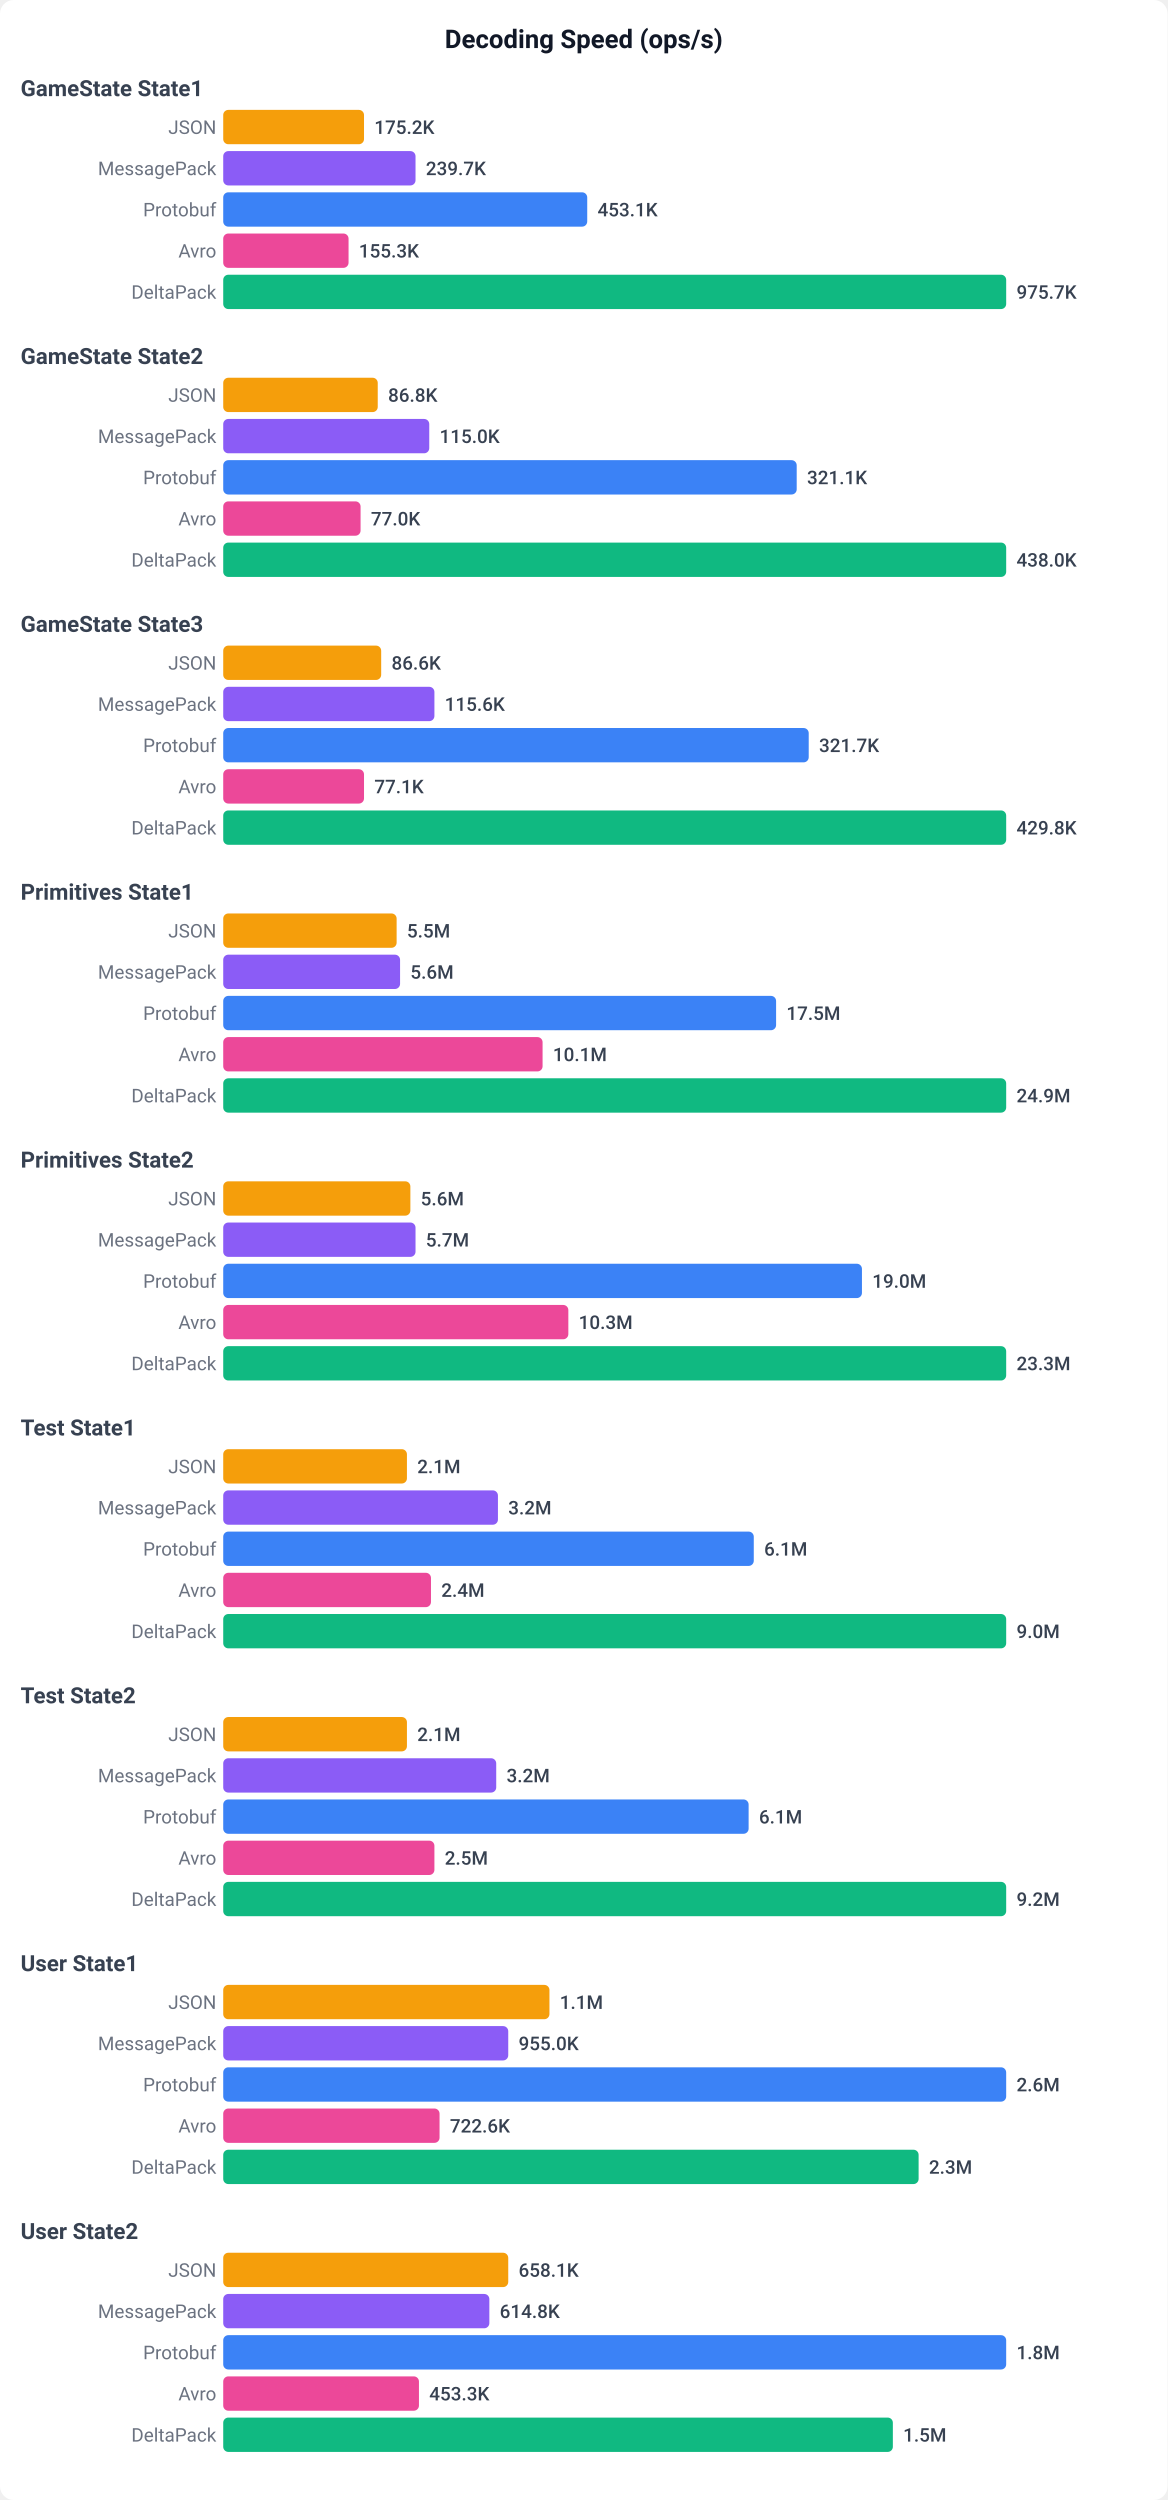
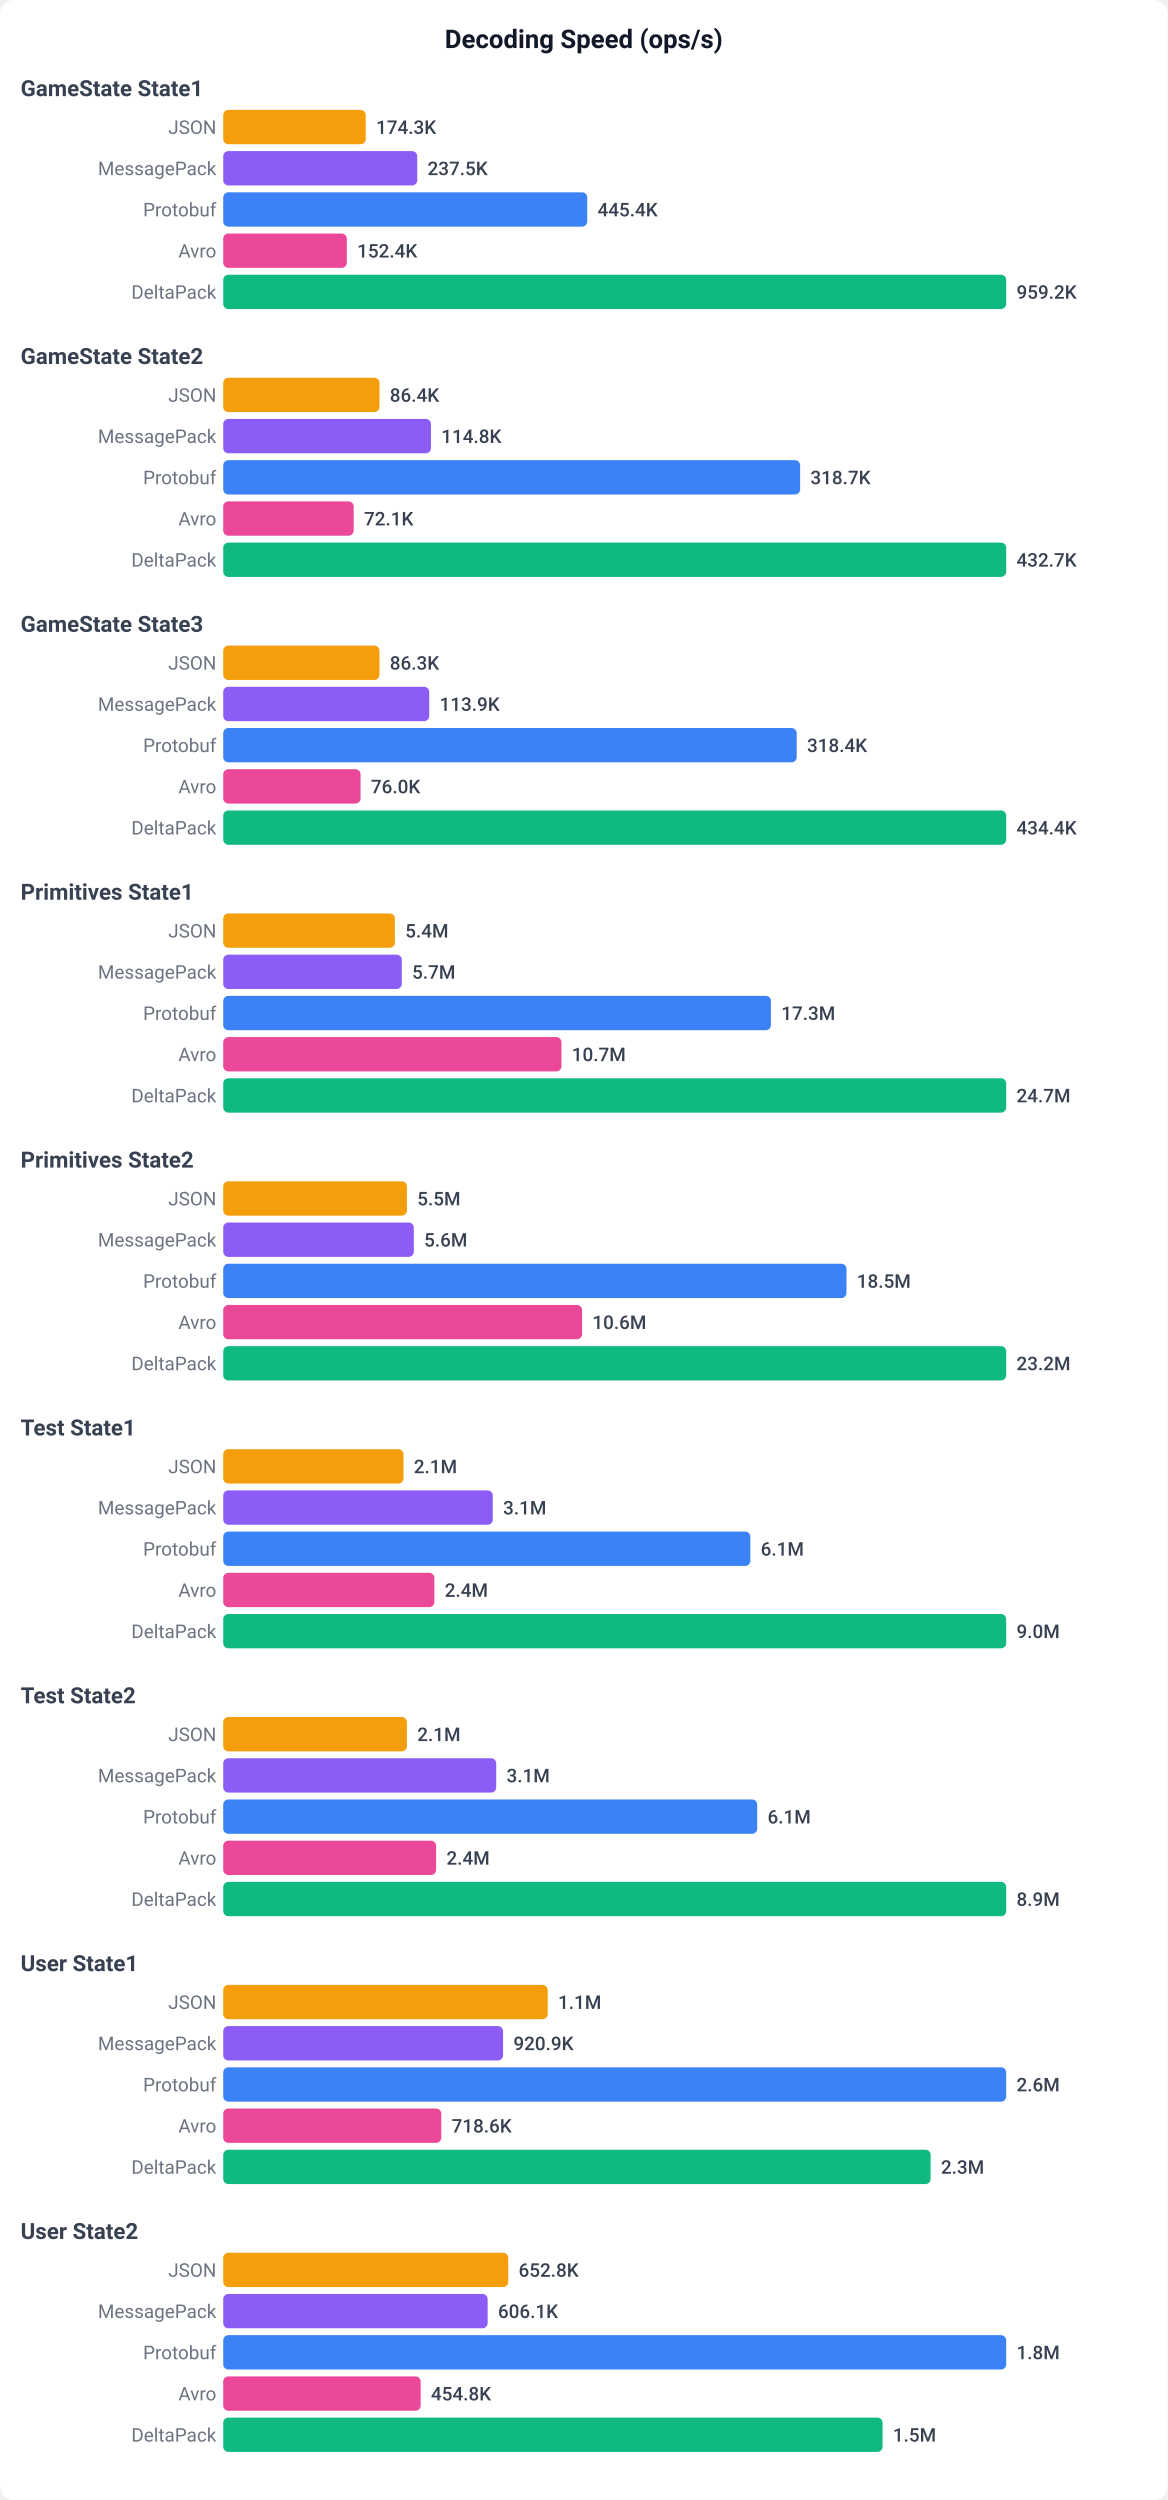
<svg xmlns="http://www.w3.org/2000/svg" width="680" height="1456" viewBox="0 0 680 1456">
  <style>
    text { font-family: -apple-system, BlinkMacSystemFont, "Segoe UI", Roboto, sans-serif; }
  </style>
  <rect width="680" height="1456" fill="white" rx="8" />
  <text x="340" y="28" text-anchor="middle" font-size="15" font-weight="bold" fill="#111827">Decoding Speed (ops/s)</text>
  <text x="12" y="56" font-size="13" font-weight="600" fill="#374151">GameState State1</text>
  <text x="126" y="78" text-anchor="end" font-size="11" fill="#6b7280">JSON</text>
-   <rect x="130" y="64" width="82" height="20" fill="#f59e0b" rx="3" />
-   <text x="218" y="78" font-size="11" fill="#374151" font-weight="500">175.2K</text>
+   <rect x="130" y="64" width="83" height="20" fill="#f59e0b" rx="3" />
+   <text x="219" y="78" font-size="11" fill="#374151" font-weight="500">174.3K</text>
  <text x="126" y="102" text-anchor="end" font-size="11" fill="#6b7280">MessagePack</text>
-   <rect x="130" y="88" width="112" height="20" fill="#8b5cf6" rx="3" />
-   <text x="248" y="102" font-size="11" fill="#374151" font-weight="500">239.7K</text>
+   <rect x="130" y="88" width="113" height="20" fill="#8b5cf6" rx="3" />
+   <text x="249" y="102" font-size="11" fill="#374151" font-weight="500">237.5K</text>
  <text x="126" y="126" text-anchor="end" font-size="11" fill="#6b7280">Protobuf</text>
  <rect x="130" y="112" width="212" height="20" fill="#3b82f6" rx="3" />
-   <text x="348" y="126" font-size="11" fill="#374151" font-weight="500">453.1K</text>
+   <text x="348" y="126" font-size="11" fill="#374151" font-weight="500">445.4K</text>
  <text x="126" y="150" text-anchor="end" font-size="11" fill="#6b7280">Avro</text>
-   <rect x="130" y="136" width="73" height="20" fill="#ec4899" rx="3" />
-   <text x="209" y="150" font-size="11" fill="#374151" font-weight="500">155.3K</text>
+   <rect x="130" y="136" width="72" height="20" fill="#ec4899" rx="3" />
+   <text x="208" y="150" font-size="11" fill="#374151" font-weight="500">152.4K</text>
  <text x="126" y="174" text-anchor="end" font-size="11" fill="#6b7280">DeltaPack</text>
  <rect x="130" y="160" width="456" height="20" fill="#10b981" rx="3" />
-   <text x="592" y="174" font-size="11" fill="#374151" font-weight="500">975.7K</text>
+   <text x="592" y="174" font-size="11" fill="#374151" font-weight="500">959.2K</text>
  <text x="12" y="212" font-size="13" font-weight="600" fill="#374151">GameState State2</text>
  <text x="126" y="234" text-anchor="end" font-size="11" fill="#6b7280">JSON</text>
-   <rect x="130" y="220" width="90" height="20" fill="#f59e0b" rx="3" />
-   <text x="226" y="234" font-size="11" fill="#374151" font-weight="500">86.8K</text>
+   <rect x="130" y="220" width="91" height="20" fill="#f59e0b" rx="3" />
+   <text x="227" y="234" font-size="11" fill="#374151" font-weight="500">86.4K</text>
  <text x="126" y="258" text-anchor="end" font-size="11" fill="#6b7280">MessagePack</text>
-   <rect x="130" y="244" width="120" height="20" fill="#8b5cf6" rx="3" />
-   <text x="256" y="258" font-size="11" fill="#374151" font-weight="500">115.0K</text>
+   <rect x="130" y="244" width="121" height="20" fill="#8b5cf6" rx="3" />
+   <text x="257" y="258" font-size="11" fill="#374151" font-weight="500">114.8K</text>
  <text x="126" y="282" text-anchor="end" font-size="11" fill="#6b7280">Protobuf</text>
-   <rect x="130" y="268" width="334" height="20" fill="#3b82f6" rx="3" />
-   <text x="470" y="282" font-size="11" fill="#374151" font-weight="500">321.1K</text>
+   <rect x="130" y="268" width="336" height="20" fill="#3b82f6" rx="3" />
+   <text x="472" y="282" font-size="11" fill="#374151" font-weight="500">318.7K</text>
  <text x="126" y="306" text-anchor="end" font-size="11" fill="#6b7280">Avro</text>
-   <rect x="130" y="292" width="80" height="20" fill="#ec4899" rx="3" />
-   <text x="216" y="306" font-size="11" fill="#374151" font-weight="500">77.0K</text>
+   <rect x="130" y="292" width="76" height="20" fill="#ec4899" rx="3" />
+   <text x="212" y="306" font-size="11" fill="#374151" font-weight="500">72.1K</text>
  <text x="126" y="330" text-anchor="end" font-size="11" fill="#6b7280">DeltaPack</text>
  <rect x="130" y="316" width="456" height="20" fill="#10b981" rx="3" />
-   <text x="592" y="330" font-size="11" fill="#374151" font-weight="500">438.0K</text>
+   <text x="592" y="330" font-size="11" fill="#374151" font-weight="500">432.7K</text>
  <text x="12" y="368" font-size="13" font-weight="600" fill="#374151">GameState State3</text>
  <text x="126" y="390" text-anchor="end" font-size="11" fill="#6b7280">JSON</text>
-   <rect x="130" y="376" width="92" height="20" fill="#f59e0b" rx="3" />
-   <text x="228" y="390" font-size="11" fill="#374151" font-weight="500">86.6K</text>
+   <rect x="130" y="376" width="91" height="20" fill="#f59e0b" rx="3" />
+   <text x="227" y="390" font-size="11" fill="#374151" font-weight="500">86.3K</text>
  <text x="126" y="414" text-anchor="end" font-size="11" fill="#6b7280">MessagePack</text>
-   <rect x="130" y="400" width="123" height="20" fill="#8b5cf6" rx="3" />
-   <text x="259" y="414" font-size="11" fill="#374151" font-weight="500">115.6K</text>
+   <rect x="130" y="400" width="120" height="20" fill="#8b5cf6" rx="3" />
+   <text x="256" y="414" font-size="11" fill="#374151" font-weight="500">113.9K</text>
  <text x="126" y="438" text-anchor="end" font-size="11" fill="#6b7280">Protobuf</text>
-   <rect x="130" y="424" width="341" height="20" fill="#3b82f6" rx="3" />
-   <text x="477" y="438" font-size="11" fill="#374151" font-weight="500">321.7K</text>
+   <rect x="130" y="424" width="334" height="20" fill="#3b82f6" rx="3" />
+   <text x="470" y="438" font-size="11" fill="#374151" font-weight="500">318.4K</text>
  <text x="126" y="462" text-anchor="end" font-size="11" fill="#6b7280">Avro</text>
-   <rect x="130" y="448" width="82" height="20" fill="#ec4899" rx="3" />
-   <text x="218" y="462" font-size="11" fill="#374151" font-weight="500">77.1K</text>
+   <rect x="130" y="448" width="80" height="20" fill="#ec4899" rx="3" />
+   <text x="216" y="462" font-size="11" fill="#374151" font-weight="500">76.0K</text>
  <text x="126" y="486" text-anchor="end" font-size="11" fill="#6b7280">DeltaPack</text>
  <rect x="130" y="472" width="456" height="20" fill="#10b981" rx="3" />
-   <text x="592" y="486" font-size="11" fill="#374151" font-weight="500">429.8K</text>
+   <text x="592" y="486" font-size="11" fill="#374151" font-weight="500">434.4K</text>
  <text x="12" y="524" font-size="13" font-weight="600" fill="#374151">Primitives State1</text>
  <text x="126" y="546" text-anchor="end" font-size="11" fill="#6b7280">JSON</text>
-   <rect x="130" y="532" width="101" height="20" fill="#f59e0b" rx="3" />
-   <text x="237" y="546" font-size="11" fill="#374151" font-weight="500">5.5M</text>
+   <rect x="130" y="532" width="100" height="20" fill="#f59e0b" rx="3" />
+   <text x="236" y="546" font-size="11" fill="#374151" font-weight="500">5.4M</text>
  <text x="126" y="570" text-anchor="end" font-size="11" fill="#6b7280">MessagePack</text>
-   <rect x="130" y="556" width="103" height="20" fill="#8b5cf6" rx="3" />
-   <text x="239" y="570" font-size="11" fill="#374151" font-weight="500">5.6M</text>
+   <rect x="130" y="556" width="104" height="20" fill="#8b5cf6" rx="3" />
+   <text x="240" y="570" font-size="11" fill="#374151" font-weight="500">5.7M</text>
  <text x="126" y="594" text-anchor="end" font-size="11" fill="#6b7280">Protobuf</text>
-   <rect x="130" y="580" width="322" height="20" fill="#3b82f6" rx="3" />
-   <text x="458" y="594" font-size="11" fill="#374151" font-weight="500">17.5M</text>
+   <rect x="130" y="580" width="319" height="20" fill="#3b82f6" rx="3" />
+   <text x="455" y="594" font-size="11" fill="#374151" font-weight="500">17.3M</text>
  <text x="126" y="618" text-anchor="end" font-size="11" fill="#6b7280">Avro</text>
-   <rect x="130" y="604" width="186" height="20" fill="#ec4899" rx="3" />
-   <text x="322" y="618" font-size="11" fill="#374151" font-weight="500">10.1M</text>
+   <rect x="130" y="604" width="197" height="20" fill="#ec4899" rx="3" />
+   <text x="333" y="618" font-size="11" fill="#374151" font-weight="500">10.7M</text>
  <text x="126" y="642" text-anchor="end" font-size="11" fill="#6b7280">DeltaPack</text>
  <rect x="130" y="628" width="456" height="20" fill="#10b981" rx="3" />
-   <text x="592" y="642" font-size="11" fill="#374151" font-weight="500">24.9M</text>
+   <text x="592" y="642" font-size="11" fill="#374151" font-weight="500">24.7M</text>
  <text x="12" y="680" font-size="13" font-weight="600" fill="#374151">Primitives State2</text>
  <text x="126" y="702" text-anchor="end" font-size="11" fill="#6b7280">JSON</text>
-   <rect x="130" y="688" width="109" height="20" fill="#f59e0b" rx="3" />
-   <text x="245" y="702" font-size="11" fill="#374151" font-weight="500">5.6M</text>
+   <rect x="130" y="688" width="107" height="20" fill="#f59e0b" rx="3" />
+   <text x="243" y="702" font-size="11" fill="#374151" font-weight="500">5.5M</text>
  <text x="126" y="726" text-anchor="end" font-size="11" fill="#6b7280">MessagePack</text>
-   <rect x="130" y="712" width="112" height="20" fill="#8b5cf6" rx="3" />
-   <text x="248" y="726" font-size="11" fill="#374151" font-weight="500">5.7M</text>
+   <rect x="130" y="712" width="111" height="20" fill="#8b5cf6" rx="3" />
+   <text x="247" y="726" font-size="11" fill="#374151" font-weight="500">5.6M</text>
  <text x="126" y="750" text-anchor="end" font-size="11" fill="#6b7280">Protobuf</text>
-   <rect x="130" y="736" width="372" height="20" fill="#3b82f6" rx="3" />
-   <text x="508" y="750" font-size="11" fill="#374151" font-weight="500">19.0M</text>
+   <rect x="130" y="736" width="363" height="20" fill="#3b82f6" rx="3" />
+   <text x="499" y="750" font-size="11" fill="#374151" font-weight="500">18.5M</text>
  <text x="126" y="774" text-anchor="end" font-size="11" fill="#6b7280">Avro</text>
-   <rect x="130" y="760" width="201" height="20" fill="#ec4899" rx="3" />
-   <text x="337" y="774" font-size="11" fill="#374151" font-weight="500">10.3M</text>
+   <rect x="130" y="760" width="209" height="20" fill="#ec4899" rx="3" />
+   <text x="345" y="774" font-size="11" fill="#374151" font-weight="500">10.6M</text>
  <text x="126" y="798" text-anchor="end" font-size="11" fill="#6b7280">DeltaPack</text>
  <rect x="130" y="784" width="456" height="20" fill="#10b981" rx="3" />
-   <text x="592" y="798" font-size="11" fill="#374151" font-weight="500">23.3M</text>
+   <text x="592" y="798" font-size="11" fill="#374151" font-weight="500">23.2M</text>
  <text x="12" y="836" font-size="13" font-weight="600" fill="#374151">Test State1</text>
  <text x="126" y="858" text-anchor="end" font-size="11" fill="#6b7280">JSON</text>
-   <rect x="130" y="844" width="107" height="20" fill="#f59e0b" rx="3" />
-   <text x="243" y="858" font-size="11" fill="#374151" font-weight="500">2.1M</text>
+   <rect x="130" y="844" width="105" height="20" fill="#f59e0b" rx="3" />
+   <text x="241" y="858" font-size="11" fill="#374151" font-weight="500">2.1M</text>
  <text x="126" y="882" text-anchor="end" font-size="11" fill="#6b7280">MessagePack</text>
-   <rect x="130" y="868" width="160" height="20" fill="#8b5cf6" rx="3" />
-   <text x="296" y="882" font-size="11" fill="#374151" font-weight="500">3.2M</text>
+   <rect x="130" y="868" width="157" height="20" fill="#8b5cf6" rx="3" />
+   <text x="293" y="882" font-size="11" fill="#374151" font-weight="500">3.1M</text>
  <text x="126" y="906" text-anchor="end" font-size="11" fill="#6b7280">Protobuf</text>
-   <rect x="130" y="892" width="309" height="20" fill="#3b82f6" rx="3" />
-   <text x="445" y="906" font-size="11" fill="#374151" font-weight="500">6.1M</text>
+   <rect x="130" y="892" width="307" height="20" fill="#3b82f6" rx="3" />
+   <text x="443" y="906" font-size="11" fill="#374151" font-weight="500">6.1M</text>
  <text x="126" y="930" text-anchor="end" font-size="11" fill="#6b7280">Avro</text>
-   <rect x="130" y="916" width="121" height="20" fill="#ec4899" rx="3" />
-   <text x="257" y="930" font-size="11" fill="#374151" font-weight="500">2.4M</text>
+   <rect x="130" y="916" width="123" height="20" fill="#ec4899" rx="3" />
+   <text x="259" y="930" font-size="11" fill="#374151" font-weight="500">2.4M</text>
  <text x="126" y="954" text-anchor="end" font-size="11" fill="#6b7280">DeltaPack</text>
  <rect x="130" y="940" width="456" height="20" fill="#10b981" rx="3" />
  <text x="592" y="954" font-size="11" fill="#374151" font-weight="500">9.0M</text>
  <text x="12" y="992" font-size="13" font-weight="600" fill="#374151">Test State2</text>
  <text x="126" y="1014" text-anchor="end" font-size="11" fill="#6b7280">JSON</text>
  <rect x="130" y="1000" width="107" height="20" fill="#f59e0b" rx="3" />
  <text x="243" y="1014" font-size="11" fill="#374151" font-weight="500">2.1M</text>
  <text x="126" y="1038" text-anchor="end" font-size="11" fill="#6b7280">MessagePack</text>
  <rect x="130" y="1024" width="159" height="20" fill="#8b5cf6" rx="3" />
-   <text x="295" y="1038" font-size="11" fill="#374151" font-weight="500">3.2M</text>
+   <text x="295" y="1038" font-size="11" fill="#374151" font-weight="500">3.1M</text>
  <text x="126" y="1062" text-anchor="end" font-size="11" fill="#6b7280">Protobuf</text>
-   <rect x="130" y="1048" width="306" height="20" fill="#3b82f6" rx="3" />
-   <text x="442" y="1062" font-size="11" fill="#374151" font-weight="500">6.1M</text>
+   <rect x="130" y="1048" width="311" height="20" fill="#3b82f6" rx="3" />
+   <text x="447" y="1062" font-size="11" fill="#374151" font-weight="500">6.1M</text>
  <text x="126" y="1086" text-anchor="end" font-size="11" fill="#6b7280">Avro</text>
-   <rect x="130" y="1072" width="123" height="20" fill="#ec4899" rx="3" />
-   <text x="259" y="1086" font-size="11" fill="#374151" font-weight="500">2.5M</text>
+   <rect x="130" y="1072" width="124" height="20" fill="#ec4899" rx="3" />
+   <text x="260" y="1086" font-size="11" fill="#374151" font-weight="500">2.4M</text>
  <text x="126" y="1110" text-anchor="end" font-size="11" fill="#6b7280">DeltaPack</text>
  <rect x="130" y="1096" width="456" height="20" fill="#10b981" rx="3" />
-   <text x="592" y="1110" font-size="11" fill="#374151" font-weight="500">9.2M</text>
+   <text x="592" y="1110" font-size="11" fill="#374151" font-weight="500">8.9M</text>
  <text x="12" y="1148" font-size="13" font-weight="600" fill="#374151">User State1</text>
  <text x="126" y="1170" text-anchor="end" font-size="11" fill="#6b7280">JSON</text>
-   <rect x="130" y="1156" width="190" height="20" fill="#f59e0b" rx="3" />
-   <text x="326" y="1170" font-size="11" fill="#374151" font-weight="500">1.1M</text>
+   <rect x="130" y="1156" width="189" height="20" fill="#f59e0b" rx="3" />
+   <text x="325" y="1170" font-size="11" fill="#374151" font-weight="500">1.1M</text>
  <text x="126" y="1194" text-anchor="end" font-size="11" fill="#6b7280">MessagePack</text>
-   <rect x="130" y="1180" width="166" height="20" fill="#8b5cf6" rx="3" />
-   <text x="302" y="1194" font-size="11" fill="#374151" font-weight="500">955.0K</text>
+   <rect x="130" y="1180" width="163" height="20" fill="#8b5cf6" rx="3" />
+   <text x="299" y="1194" font-size="11" fill="#374151" font-weight="500">920.9K</text>
  <text x="126" y="1218" text-anchor="end" font-size="11" fill="#6b7280">Protobuf</text>
  <rect x="130" y="1204" width="456" height="20" fill="#3b82f6" rx="3" />
  <text x="592" y="1218" font-size="11" fill="#374151" font-weight="500">2.6M</text>
  <text x="126" y="1242" text-anchor="end" font-size="11" fill="#6b7280">Avro</text>
-   <rect x="130" y="1228" width="126" height="20" fill="#ec4899" rx="3" />
-   <text x="262" y="1242" font-size="11" fill="#374151" font-weight="500">722.6K</text>
+   <rect x="130" y="1228" width="127" height="20" fill="#ec4899" rx="3" />
+   <text x="263" y="1242" font-size="11" fill="#374151" font-weight="500">718.6K</text>
  <text x="126" y="1266" text-anchor="end" font-size="11" fill="#6b7280">DeltaPack</text>
-   <rect x="130" y="1252" width="405" height="20" fill="#10b981" rx="3" />
-   <text x="541" y="1266" font-size="11" fill="#374151" font-weight="500">2.3M</text>
+   <rect x="130" y="1252" width="412" height="20" fill="#10b981" rx="3" />
+   <text x="548" y="1266" font-size="11" fill="#374151" font-weight="500">2.3M</text>
  <text x="12" y="1304" font-size="13" font-weight="600" fill="#374151">User State2</text>
  <text x="126" y="1326" text-anchor="end" font-size="11" fill="#6b7280">JSON</text>
  <rect x="130" y="1312" width="166" height="20" fill="#f59e0b" rx="3" />
-   <text x="302" y="1326" font-size="11" fill="#374151" font-weight="500">658.1K</text>
+   <text x="302" y="1326" font-size="11" fill="#374151" font-weight="500">652.8K</text>
  <text x="126" y="1350" text-anchor="end" font-size="11" fill="#6b7280">MessagePack</text>
-   <rect x="130" y="1336" width="155" height="20" fill="#8b5cf6" rx="3" />
-   <text x="291" y="1350" font-size="11" fill="#374151" font-weight="500">614.8K</text>
+   <rect x="130" y="1336" width="154" height="20" fill="#8b5cf6" rx="3" />
+   <text x="290" y="1350" font-size="11" fill="#374151" font-weight="500">606.1K</text>
  <text x="126" y="1374" text-anchor="end" font-size="11" fill="#6b7280">Protobuf</text>
  <rect x="130" y="1360" width="456" height="20" fill="#3b82f6" rx="3" />
  <text x="592" y="1374" font-size="11" fill="#374151" font-weight="500">1.8M</text>
  <text x="126" y="1398" text-anchor="end" font-size="11" fill="#6b7280">Avro</text>
-   <rect x="130" y="1384" width="114" height="20" fill="#ec4899" rx="3" />
-   <text x="250" y="1398" font-size="11" fill="#374151" font-weight="500">453.3K</text>
+   <rect x="130" y="1384" width="115" height="20" fill="#ec4899" rx="3" />
+   <text x="251" y="1398" font-size="11" fill="#374151" font-weight="500">454.8K</text>
  <text x="126" y="1422" text-anchor="end" font-size="11" fill="#6b7280">DeltaPack</text>
-   <rect x="130" y="1408" width="390" height="20" fill="#10b981" rx="3" />
-   <text x="526" y="1422" font-size="11" fill="#374151" font-weight="500">1.5M</text>
+   <rect x="130" y="1408" width="384" height="20" fill="#10b981" rx="3" />
+   <text x="520" y="1422" font-size="11" fill="#374151" font-weight="500">1.5M</text>
</svg>
